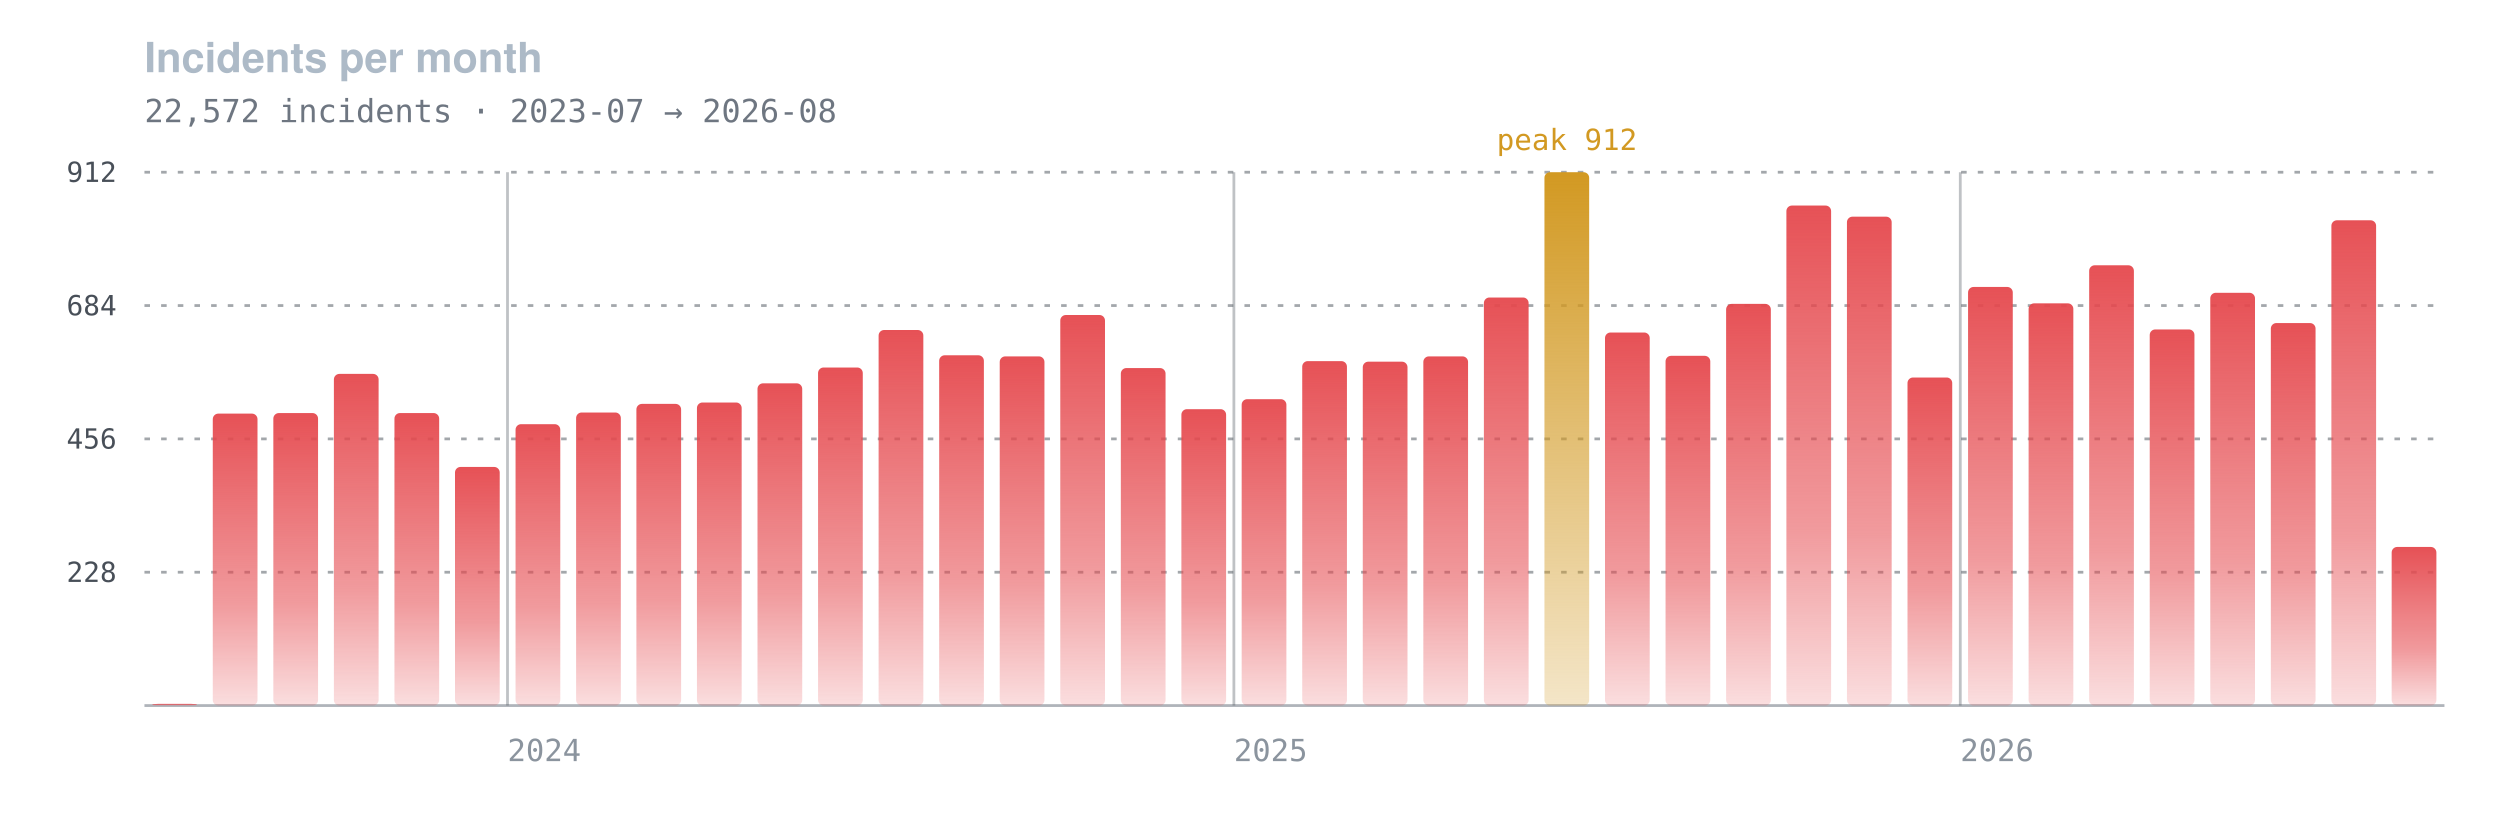
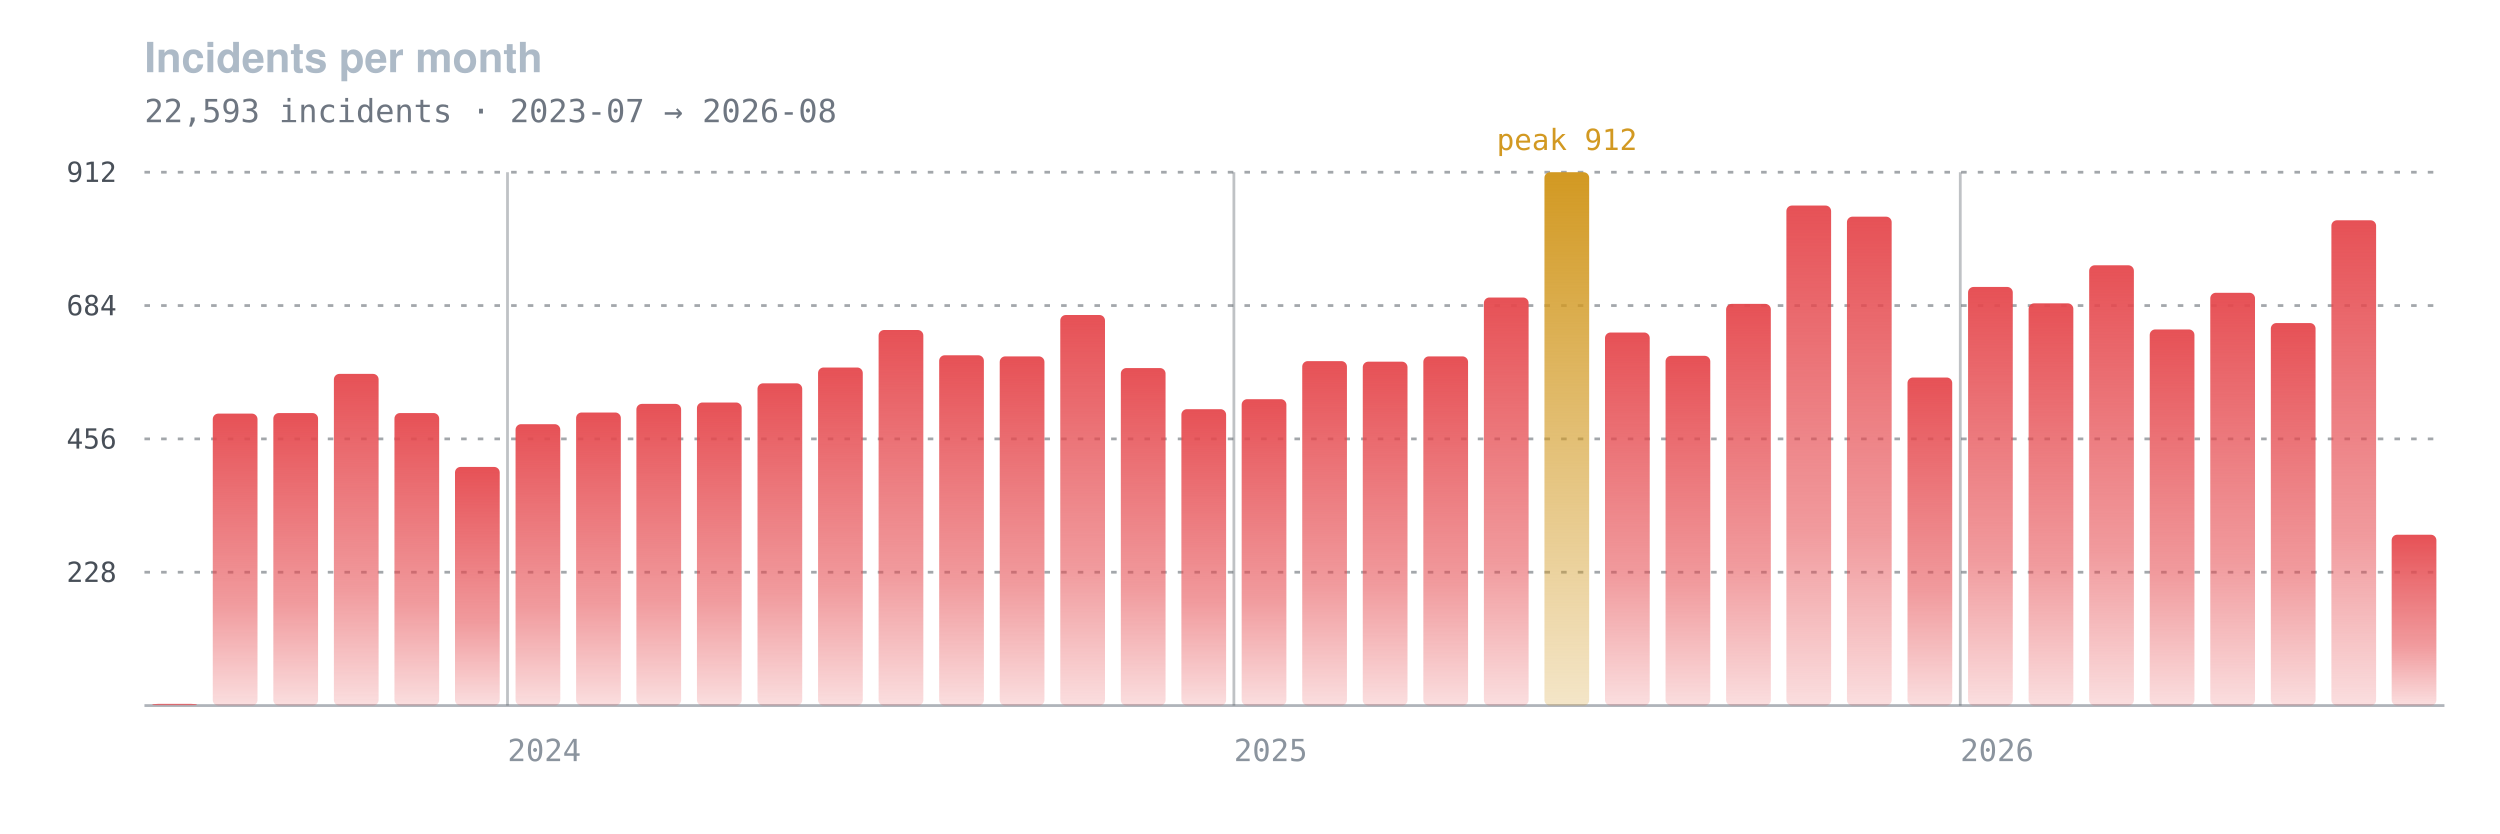
<svg xmlns="http://www.w3.org/2000/svg" viewBox="0 0 900 300" width="900" height="300" role="img">
  <defs>
    <linearGradient id="bg" x1="0" y1="0" x2="0" y2="1">
      <stop offset="0%" stop-color="#e5484d" stop-opacity="0.95" />
      <stop offset="65%" stop-color="#e5484d" stop-opacity="0.55" />
      <stop offset="100%" stop-color="#e5484d" stop-opacity="0.18" />
    </linearGradient>
    <linearGradient id="pk" x1="0" y1="0" x2="0" y2="1">
      <stop offset="0%" stop-color="#d29922" stop-opacity="1" />
      <stop offset="100%" stop-color="#d29922" stop-opacity="0.25" />
    </linearGradient>
  </defs>
  <text x="52" y="26" fill="#adbac7" font-size="15" font-family="-apple-system,BlinkMacSystemFont,Segoe UI,Helvetica,Arial,sans-serif" font-weight="600">Incidents per month</text>
-   <text x="52" y="44" fill="#6e7681" font-size="11.5" font-family="ui-monospace,SFMono-Regular,Menlo,Consolas,monospace">22,572 incidents · 2023-07 → 2026-08</text>
+   <text x="52" y="44" fill="#6e7681" font-size="11.5" font-family="ui-monospace,SFMono-Regular,Menlo,Consolas,monospace">22,593 incidents · 2023-07 → 2026-08</text>
  <line x1="52" y1="206.0" x2="880" y2="206.0" stroke="#484f58" stroke-width="1" stroke-dasharray="2 4" opacity="0.5" />
  <text x="42" y="209.5" fill="#484f58" font-size="10" font-family="ui-monospace,SFMono-Regular,Menlo,Consolas,monospace" text-anchor="end">228</text>
  <line x1="52" y1="158.0" x2="880" y2="158.0" stroke="#484f58" stroke-width="1" stroke-dasharray="2 4" opacity="0.5" />
  <text x="42" y="161.5" fill="#484f58" font-size="10" font-family="ui-monospace,SFMono-Regular,Menlo,Consolas,monospace" text-anchor="end">456</text>
  <line x1="52" y1="110.0" x2="880" y2="110.0" stroke="#484f58" stroke-width="1" stroke-dasharray="2 4" opacity="0.5" />
  <text x="42" y="113.5" fill="#484f58" font-size="10" font-family="ui-monospace,SFMono-Regular,Menlo,Consolas,monospace" text-anchor="end">684</text>
  <line x1="52" y1="62.0" x2="880" y2="62.0" stroke="#484f58" stroke-width="1" stroke-dasharray="2 4" opacity="0.5" />
  <text x="42" y="65.5" fill="#484f58" font-size="10" font-family="ui-monospace,SFMono-Regular,Menlo,Consolas,monospace" text-anchor="end">912</text>
  <line x1="52" y1="254" x2="880" y2="254" stroke="#6e7681" stroke-width="1" opacity="0.55" />
  <rect x="54.8" y="253.4" width="16.1" height="0.6" rx="2" fill="url(#bg)" />
  <rect x="76.6" y="148.9" width="16.1" height="105.1" rx="2" fill="url(#bg)" />
  <rect x="98.4" y="148.7" width="16.1" height="105.3" rx="2" fill="url(#bg)" />
  <rect x="120.2" y="134.6" width="16.1" height="119.4" rx="2" fill="url(#bg)" />
  <rect x="142.0" y="148.7" width="16.1" height="105.3" rx="2" fill="url(#bg)" />
  <rect x="163.8" y="168.1" width="16.1" height="85.9" rx="2" fill="url(#bg)" />
  <rect x="185.6" y="152.7" width="16.1" height="101.3" rx="2" fill="url(#bg)" />
  <line x1="182.7" y1="62" x2="182.7" y2="254" stroke="#484f58" stroke-width="1" opacity="0.35" />
  <text x="182.7" y="274" fill="#8b949e" font-size="11" font-family="ui-monospace,SFMono-Regular,Menlo,Consolas,monospace">2024</text>
  <rect x="207.4" y="148.5" width="16.1" height="105.5" rx="2" fill="url(#bg)" />
  <rect x="229.1" y="145.4" width="16.1" height="108.6" rx="2" fill="url(#bg)" />
  <rect x="250.9" y="144.9" width="16.1" height="109.1" rx="2" fill="url(#bg)" />
  <rect x="272.7" y="138.0" width="16.1" height="116.0" rx="2" fill="url(#bg)" />
  <rect x="294.5" y="132.3" width="16.1" height="121.7" rx="2" fill="url(#bg)" />
  <rect x="316.3" y="118.8" width="16.1" height="135.2" rx="2" fill="url(#bg)" />
  <rect x="338.1" y="127.9" width="16.1" height="126.1" rx="2" fill="url(#bg)" />
  <rect x="359.9" y="128.3" width="16.1" height="125.7" rx="2" fill="url(#bg)" />
  <rect x="381.7" y="113.4" width="16.1" height="140.6" rx="2" fill="url(#bg)" />
  <rect x="403.5" y="132.5" width="16.1" height="121.5" rx="2" fill="url(#bg)" />
  <rect x="425.3" y="147.3" width="16.1" height="106.7" rx="2" fill="url(#bg)" />
  <rect x="447.0" y="143.7" width="16.1" height="110.3" rx="2" fill="url(#bg)" />
  <line x1="444.2" y1="62" x2="444.2" y2="254" stroke="#484f58" stroke-width="1" opacity="0.35" />
  <text x="444.2" y="274" fill="#8b949e" font-size="11" font-family="ui-monospace,SFMono-Regular,Menlo,Consolas,monospace">2025</text>
  <rect x="468.8" y="130.0" width="16.1" height="124.0" rx="2" fill="url(#bg)" />
  <rect x="490.6" y="130.2" width="16.1" height="123.8" rx="2" fill="url(#bg)" />
  <rect x="512.4" y="128.3" width="16.1" height="125.7" rx="2" fill="url(#bg)" />
  <rect x="534.2" y="107.1" width="16.1" height="146.9" rx="2" fill="url(#bg)" />
  <rect x="556.0" y="62.0" width="16.1" height="192.0" rx="2" fill="url(#pk)" />
  <rect x="577.8" y="119.7" width="16.1" height="134.3" rx="2" fill="url(#bg)" />
  <rect x="599.6" y="128.1" width="16.1" height="125.9" rx="2" fill="url(#bg)" />
  <rect x="621.4" y="109.4" width="16.1" height="144.6" rx="2" fill="url(#bg)" />
  <rect x="643.1" y="74.0" width="16.1" height="180.0" rx="2" fill="url(#bg)" />
  <rect x="664.9" y="78.0" width="16.1" height="176.0" rx="2" fill="url(#bg)" />
  <rect x="686.7" y="135.9" width="16.1" height="118.1" rx="2" fill="url(#bg)" />
  <rect x="708.5" y="103.3" width="16.1" height="150.7" rx="2" fill="url(#bg)" />
  <line x1="705.7" y1="62" x2="705.7" y2="254" stroke="#484f58" stroke-width="1" opacity="0.35" />
  <text x="705.7" y="274" fill="#8b949e" font-size="11" font-family="ui-monospace,SFMono-Regular,Menlo,Consolas,monospace">2026</text>
  <rect x="730.3" y="109.2" width="16.1" height="144.8" rx="2" fill="url(#bg)" />
  <rect x="752.1" y="95.5" width="16.1" height="158.5" rx="2" fill="url(#bg)" />
  <rect x="773.9" y="118.6" width="16.1" height="135.4" rx="2" fill="url(#bg)" />
  <rect x="795.7" y="105.4" width="16.1" height="148.6" rx="2" fill="url(#bg)" />
  <rect x="817.5" y="116.3" width="16.1" height="137.7" rx="2" fill="url(#bg)" />
  <rect x="839.3" y="79.3" width="16.1" height="174.7" rx="2" fill="url(#bg)" />
-   <rect x="861.0" y="196.9" width="16.1" height="57.1" rx="2" fill="url(#bg)" />
+   <rect x="861.0" y="192.5" width="16.1" height="61.5" rx="2" fill="url(#bg)" />
  <text x="564.1" y="54.0" fill="#d29922" font-size="10.5" font-family="ui-monospace,SFMono-Regular,Menlo,Consolas,monospace" text-anchor="middle">peak 912</text>
</svg>
